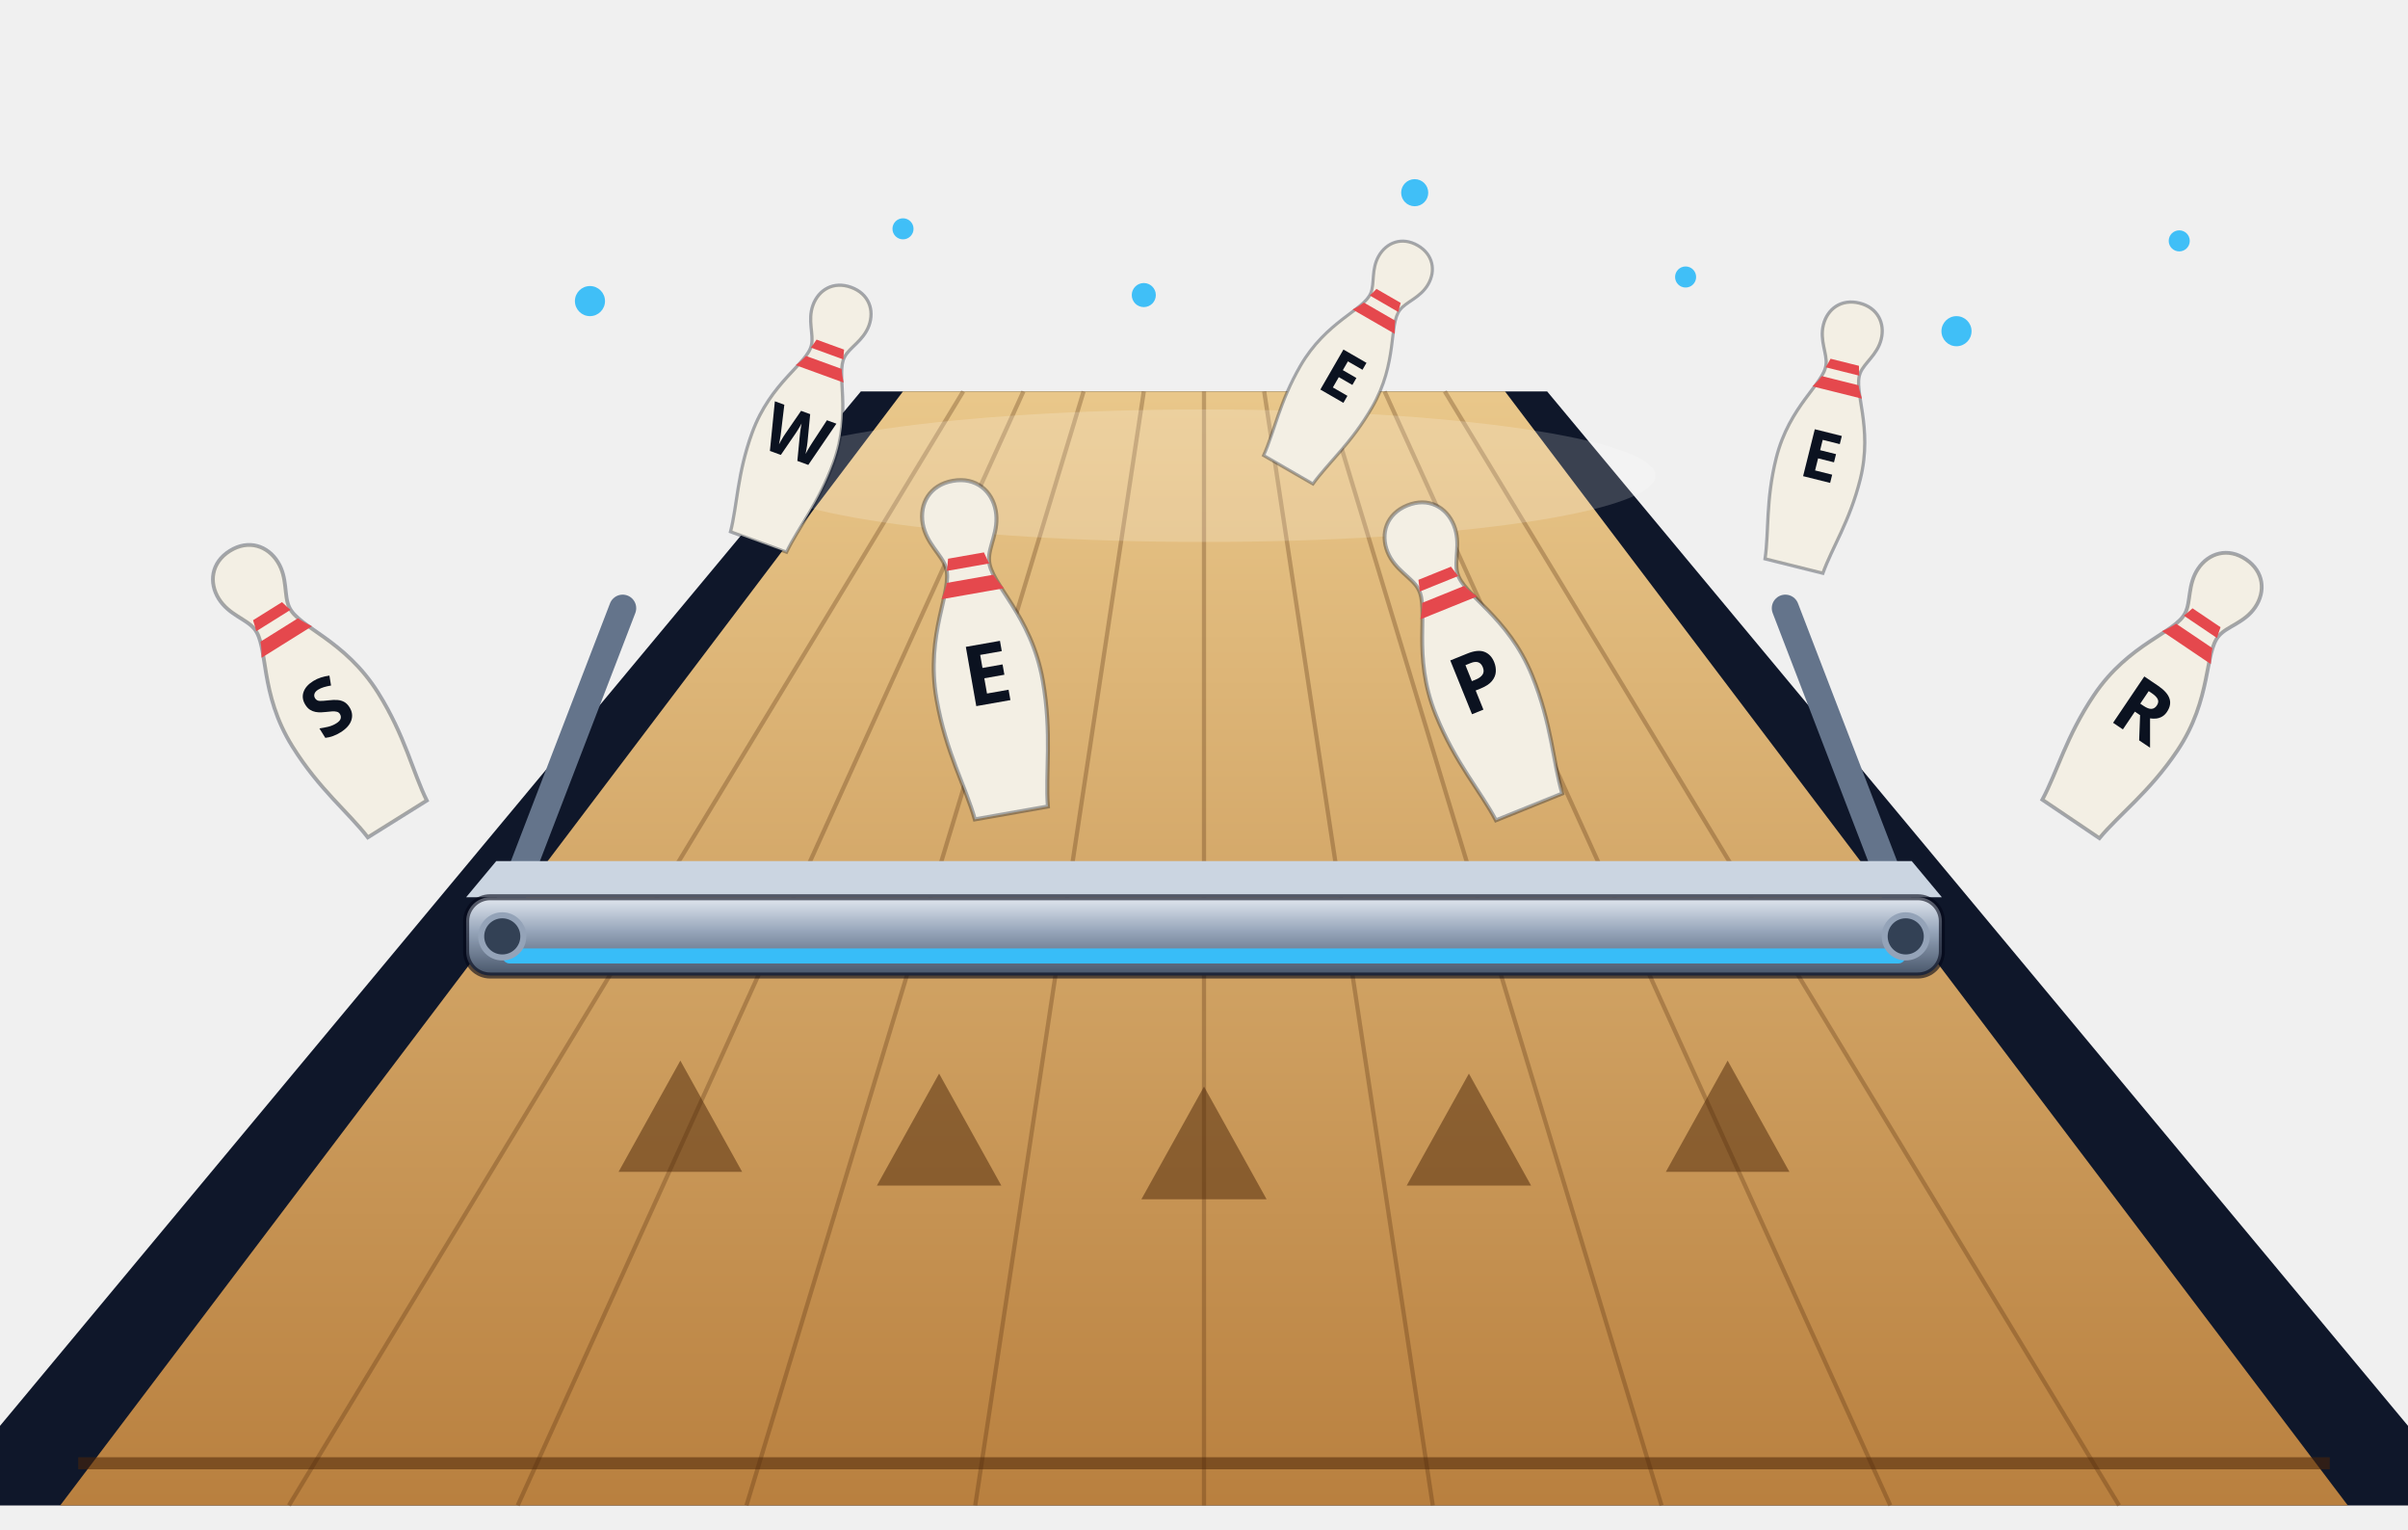
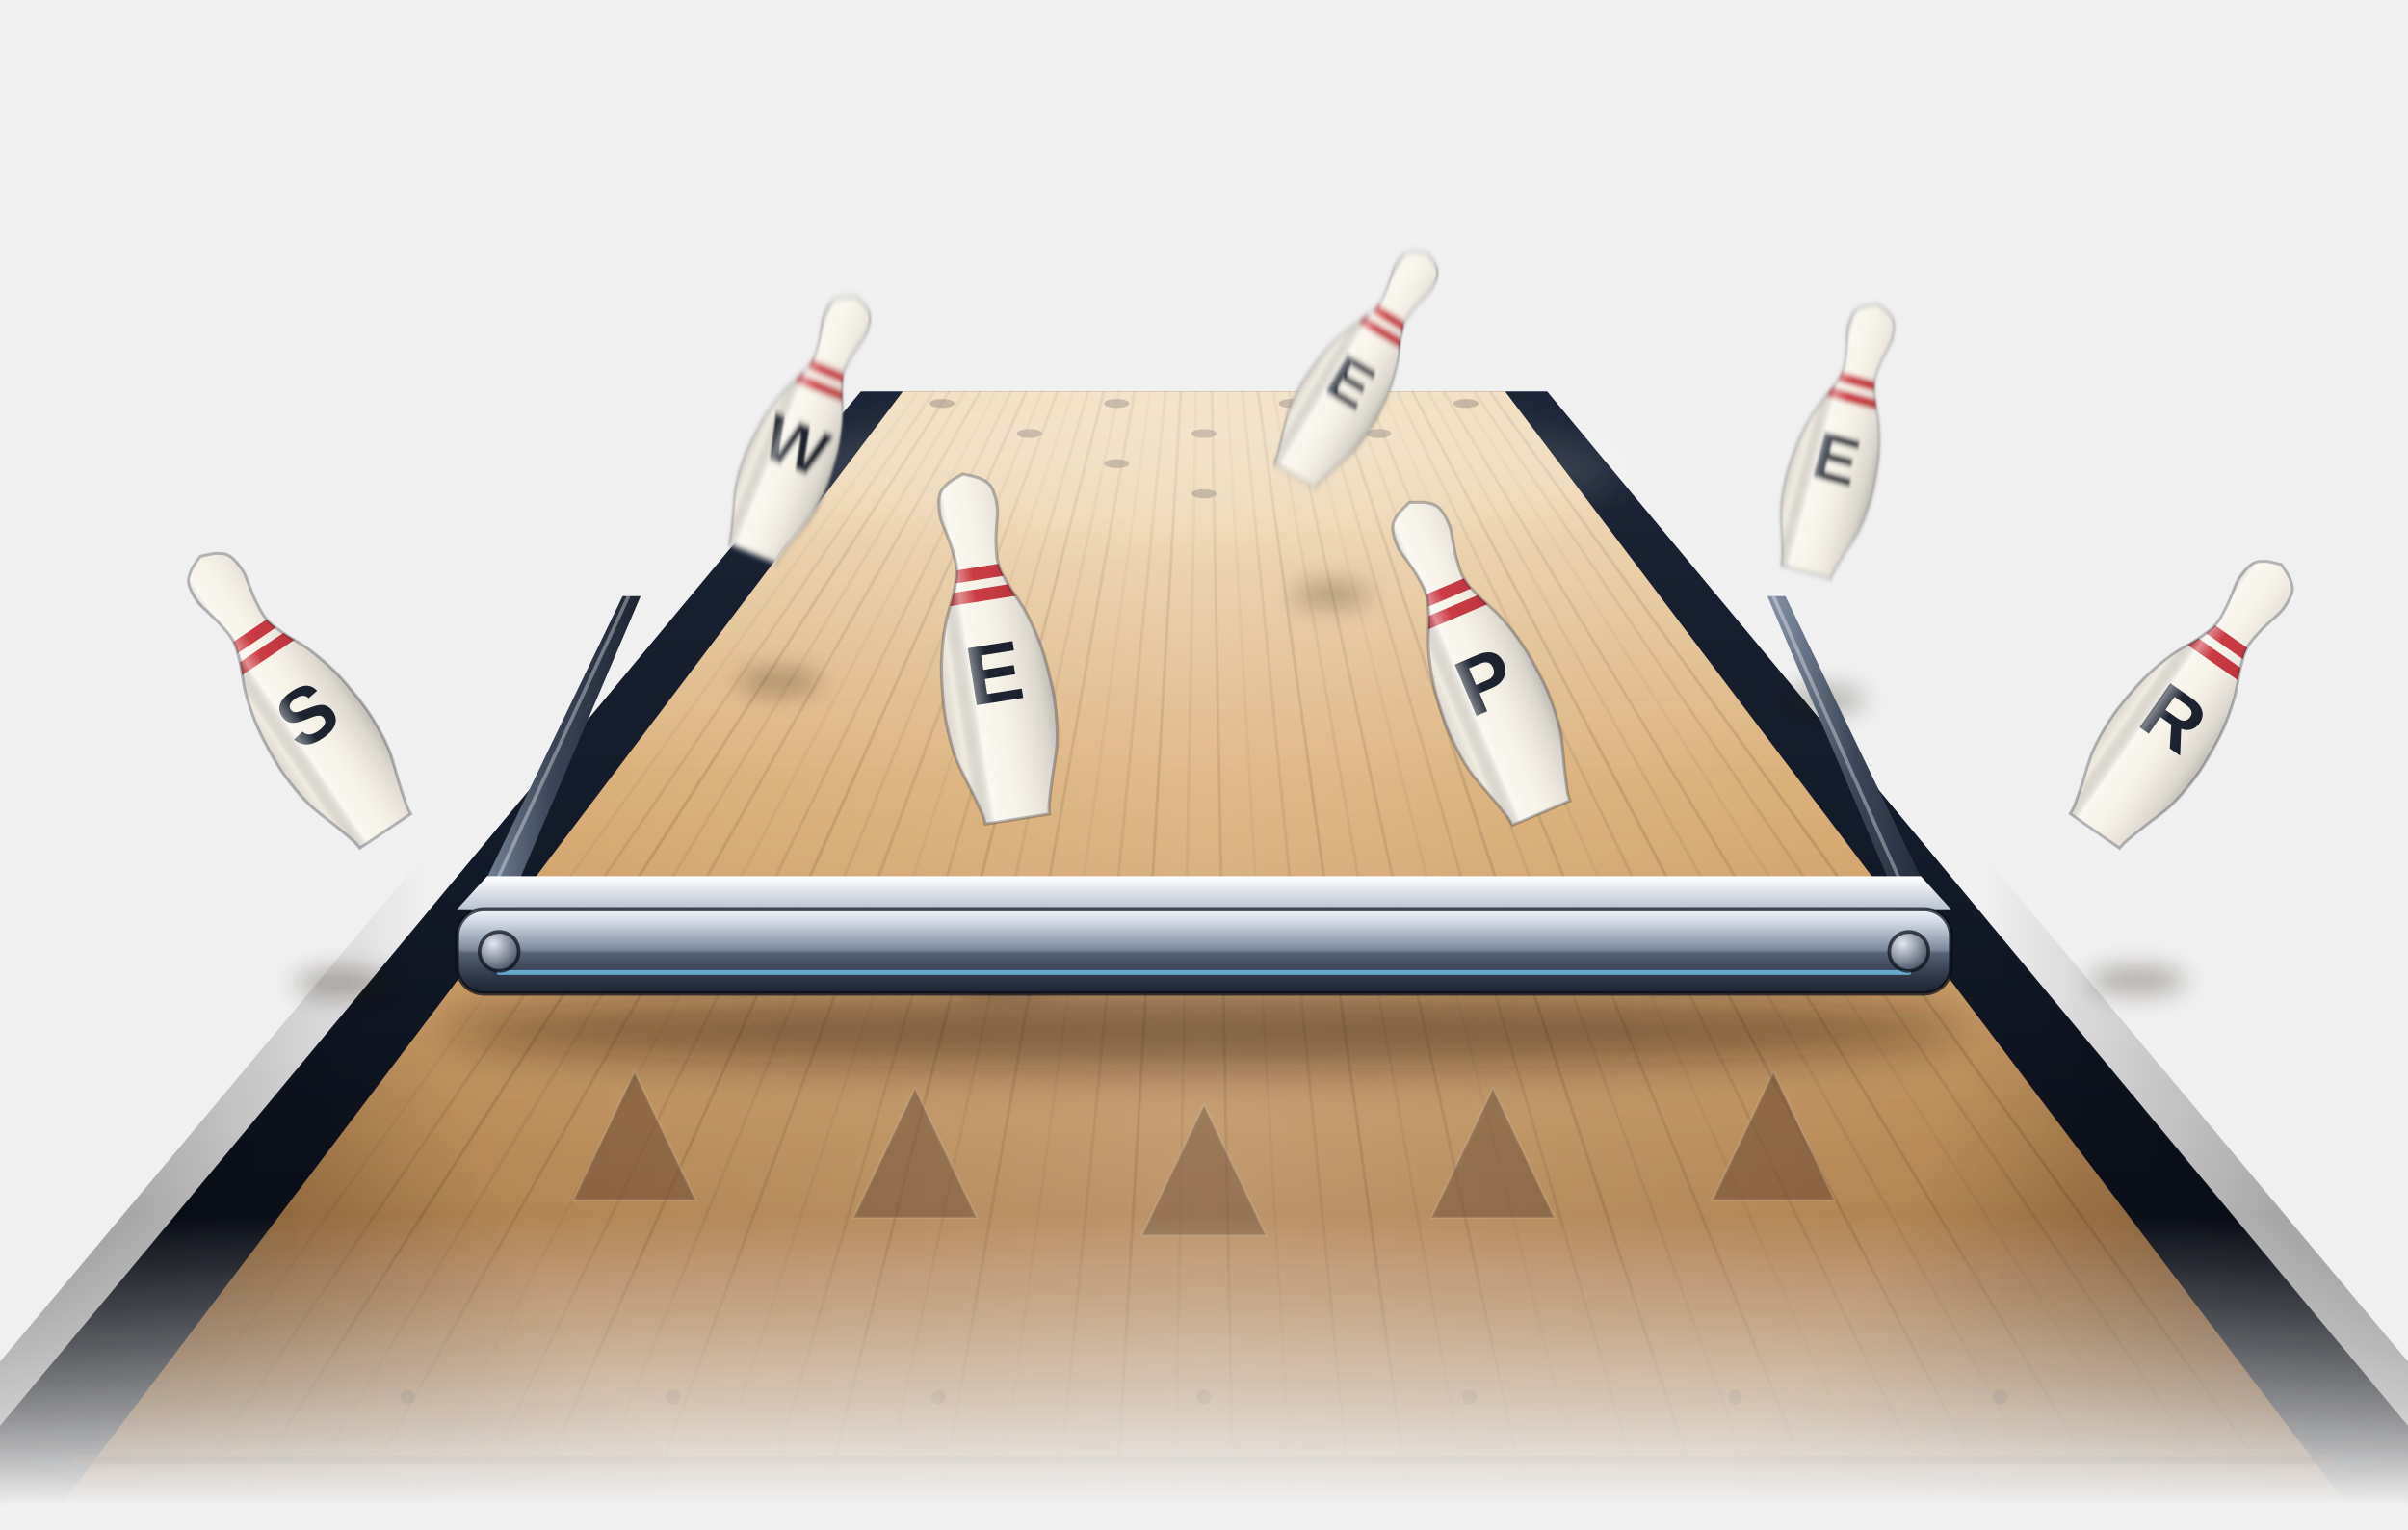
<svg xmlns="http://www.w3.org/2000/svg" viewBox="0 20 800 508" role="img" aria-label="Sweeper">
  <defs>
-     <linearGradient id="sweeper-wood" x1="0" x2="0" y1="0" y2="1">
-       <stop offset="0" stop-color="#e9c78a" />
-       <stop offset="1" stop-color="#b9803f" />
-     </linearGradient>
+     <linearGradient id="swl-wood" x1="0" x2="0" y1="150" y2="520" gradientUnits="userSpaceOnUse">
+       <stop offset="0" stop-color="#e6c389" />
+       <stop offset="0.4" stop-color="#cf9b5a" />
+       <stop offset="1" stop-color="#8d5a2a" />
+     </linearGradient>
+     <linearGradient id="swl-sheen-v" x1="0" x2="0" y1="150" y2="520" gradientUnits="userSpaceOnUse">
+       <stop offset="0" stop-color="#fff" stop-opacity="0.42" />
+       <stop offset="0.35" stop-color="#fff" stop-opacity="0.08" />
+       <stop offset="1" stop-color="#fff" stop-opacity="0" />
+     </linearGradient>
+     <linearGradient id="swl-sheen-h" x1="20" x2="780" y1="0" y2="0" gradientUnits="userSpaceOnUse">
+       <stop offset="0" stop-color="#fff" stop-opacity="0" />
+       <stop offset="0.5" stop-color="#fff" stop-opacity="0.2" />
+       <stop offset="1" stop-color="#fff" stop-opacity="0" />
+     </linearGradient>
+     <linearGradient id="swl-gutter" x1="0" x2="0" y1="150" y2="520" gradientUnits="userSpaceOnUse">
+       <stop offset="0" stop-color="#1b2436" />
+       <stop offset="1" stop-color="#070b14" />
+     </linearGradient>
+     <radialGradient id="swl-vignette" cx="400" cy="310" r="470" gradientUnits="userSpaceOnUse">
+       <stop offset="0.55" stop-color="#000" stop-opacity="0" />
+       <stop offset="1" stop-color="#000" stop-opacity="0.55" />
+     </radialGradient>
+     <linearGradient id="swl-chrome" x1="0" x2="0" y1="0" y2="1">
+       <stop offset="0" stop-color="#f4f7fb" />
+       <stop offset="0.18" stop-color="#c9d2de" />
+       <stop offset="0.48" stop-color="#7d899b" />
+       <stop offset="0.52" stop-color="#566173" />
+       <stop offset="0.8" stop-color="#2f3848" />
+       <stop offset="1" stop-color="#1b222f" />
+     </linearGradient>
+     <linearGradient id="swl-bartop" x1="0" x2="0" y1="0" y2="1">
+       <stop offset="0" stop-color="#ffffff" />
+       <stop offset="1" stop-color="#b8c2d0" />
+     </linearGradient>
+     <linearGradient id="swl-strut" x1="0" x2="1" y1="0" y2="0">
+       <stop offset="0" stop-color="#8794a8" />
+       <stop offset="0.5" stop-color="#3b4557" />
+       <stop offset="1" stop-color="#1e2532" />
+     </linearGradient>
+     <radialGradient id="swl-cap" cx="0.35" cy="0.3" r="0.8">
+       <stop offset="0" stop-color="#e2e8f0" />
+       <stop offset="1" stop-color="#3b4557" />
+     </radialGradient>
+     <filter id="swl-soft" x="-20%" y="-80%" width="140%" height="260%">
+       <feGaussianBlur stdDeviation="7" />
+     </filter>
+     <filter id="swl-dof" x="-20%" y="-20%" width="140%" height="140%">
+       <feGaussianBlur stdDeviation="0.8" />
+     </filter>
+     <filter id="swl-shadow" x="-60%" y="-200%" width="220%" height="500%">
+       <feGaussianBlur stdDeviation="4" />
+     </filter>
+     <linearGradient id="swl-fadegrad" x1="0" x2="0" y1="150" y2="520" gradientUnits="userSpaceOnUse">
+       <stop offset="0" stop-color="#fff" />
+       <stop offset="0.74" stop-color="#fff" />
+       <stop offset="1" stop-color="#000" />
+     </linearGradient>
+     <mask id="swl-fade" maskUnits="userSpaceOnUse" x="-60" y="140" width="920" height="390">
+       <rect x="-60" y="140" width="920" height="390" fill="url(#swl-fadegrad)" />
+     </mask>
+     <clipPath id="swl-lanes">
+       <path d="M270 150 L530 150 L840 520 L-40 520 Z" />
+     </clipPath>
  </defs>
-   <path d="M286 150 L514 150 L822 520 L-22 520 Z" fill="#0f172a" />
-   <path d="M300 150 L500 150 L780 520 L20 520 Z" fill="url(#sweeper-wood)" />
-   <g stroke="rgba(76,38,8,.28)" stroke-width="1.4">
-     <path d="M320 150 L96 520" />
-     <path d="M340 150 L172 520" />
-     <path d="M360 150 L248 520" />
-     <path d="M380 150 L324 520" />
-     <path d="M400 150 L400 520" />
-     <path d="M420 150 L476 520" />
-     <path d="M440 150 L552 520" />
-     <path d="M460 150 L628 520" />
-     <path d="M480 150 L704 520" />
-   </g>
-   <g fill="rgba(76,38,8,.5)">
-     <path d="M226.032 372.258 L246.562 409.212 L205.502 409.212 Z" />
-     <path d="M311.995 376.569 L332.66 413.766 L291.33 413.766 Z" />
-     <path d="M400 380.88 L420.8 418.32 L379.2 418.32 Z" />
-     <path d="M488.005 376.569 L508.67 413.766 L467.34 413.766 Z" />
-     <path d="M573.968 372.258 L594.498 409.212 L553.438 409.212 Z" />
-   </g>
-   <path d="M26 506 L774 506" stroke="rgba(76,38,8,.55)" stroke-width="4" />
-   <ellipse cx="400" cy="178" rx="150" ry="22" fill="rgba(255,255,255,.18)" />
-   <g transform="translate(132 292) rotate(-32) scale(1.05) translate(-20 -100)">
-     <path d="M20 0 C27 0 31 5 31 11 C31 17 27 21 26.5 25 C25.5 32 36 43 36 63 C36 79 32 90 31 100 L9 100 C8 90 4 79 4 63 C4 43 14.5 32 13.5 25 C13 21 9 17 9 11 C9 5 13 0 20 0 Z" fill="#f3efe4" stroke="rgba(15,23,42,.35)" stroke-width="1.2" />
-     <path d="M14.6 22.5 C14.2 24.2 13.9 25 13.6 26 L26.4 26 C26.1 25 25.8 24.2 25.4 22.5 Z" fill="#e5484d" />
-     <path d="M13 29.5 C12.4 31 11.6 32.4 10.6 34 L29.4 34 C28.4 32.4 27.6 31 27 29.5 Z" fill="#e5484d" />
-     <text x="20" y="67" text-anchor="middle" font-size="25" font-weight="900" fill="#0b1220" font-family="'Arial Black', Impact, system-ui, sans-serif">S</text>
-   </g>
-   <g transform="translate(252 200) rotate(20) scale(0.9) translate(-20 -100)">
-     <path d="M20 0 C27 0 31 5 31 11 C31 17 27 21 26.5 25 C25.5 32 36 43 36 63 C36 79 32 90 31 100 L9 100 C8 90 4 79 4 63 C4 43 14.5 32 13.5 25 C13 21 9 17 9 11 C9 5 13 0 20 0 Z" fill="#f3efe4" stroke="rgba(15,23,42,.35)" stroke-width="1.2" />
-     <path d="M14.6 22.5 C14.2 24.2 13.9 25 13.6 26 L26.4 26 C26.1 25 25.8 24.2 25.4 22.5 Z" fill="#e5484d" />
-     <path d="M13 29.5 C12.4 31 11.6 32.4 10.6 34 L29.4 34 C28.4 32.4 27.6 31 27 29.5 Z" fill="#e5484d" />
-     <text x="20" y="67" text-anchor="middle" font-size="25" font-weight="900" fill="#0b1220" font-family="'Arial Black', Impact, system-ui, sans-serif">W</text>
-   </g>
-   <g transform="translate(336 290) rotate(-10) scale(1.12) translate(-20 -100)">
-     <path d="M20 0 C27 0 31 5 31 11 C31 17 27 21 26.5 25 C25.5 32 36 43 36 63 C36 79 32 90 31 100 L9 100 C8 90 4 79 4 63 C4 43 14.5 32 13.5 25 C13 21 9 17 9 11 C9 5 13 0 20 0 Z" fill="#f3efe4" stroke="rgba(15,23,42,.35)" stroke-width="1.2" />
-     <path d="M14.6 22.5 C14.2 24.2 13.9 25 13.6 26 L26.4 26 C26.1 25 25.8 24.2 25.4 22.5 Z" fill="#e5484d" />
-     <path d="M13 29.5 C12.4 31 11.6 32.4 10.6 34 L29.4 34 C28.4 32.4 27.6 31 27 29.5 Z" fill="#e5484d" />
-     <text x="20" y="67" text-anchor="middle" font-size="25" font-weight="900" fill="#0b1220" font-family="'Arial Black', Impact, system-ui, sans-serif">E</text>
-   </g>
-   <g transform="translate(428 176) rotate(30) scale(0.86) translate(-20 -100)">
-     <path d="M20 0 C27 0 31 5 31 11 C31 17 27 21 26.5 25 C25.5 32 36 43 36 63 C36 79 32 90 31 100 L9 100 C8 90 4 79 4 63 C4 43 14.5 32 13.5 25 C13 21 9 17 9 11 C9 5 13 0 20 0 Z" fill="#f3efe4" stroke="rgba(15,23,42,.35)" stroke-width="1.2" />
-     <path d="M14.6 22.5 C14.2 24.2 13.9 25 13.6 26 L26.4 26 C26.1 25 25.8 24.2 25.4 22.5 Z" fill="#e5484d" />
-     <path d="M13 29.5 C12.4 31 11.6 32.4 10.6 34 L29.4 34 C28.4 32.4 27.6 31 27 29.5 Z" fill="#e5484d" />
-     <text x="20" y="67" text-anchor="middle" font-size="25" font-weight="900" fill="#0b1220" font-family="'Arial Black', Impact, system-ui, sans-serif">E</text>
-   </g>
-   <g transform="translate(508 288) rotate(-22) scale(1.08) translate(-20 -100)">
-     <path d="M20 0 C27 0 31 5 31 11 C31 17 27 21 26.5 25 C25.5 32 36 43 36 63 C36 79 32 90 31 100 L9 100 C8 90 4 79 4 63 C4 43 14.5 32 13.5 25 C13 21 9 17 9 11 C9 5 13 0 20 0 Z" fill="#f3efe4" stroke="rgba(15,23,42,.35)" stroke-width="1.2" />
-     <path d="M14.6 22.5 C14.2 24.2 13.9 25 13.6 26 L26.4 26 C26.1 25 25.8 24.2 25.4 22.5 Z" fill="#e5484d" />
-     <path d="M13 29.5 C12.4 31 11.6 32.4 10.6 34 L29.4 34 C28.4 32.4 27.6 31 27 29.5 Z" fill="#e5484d" />
-     <text x="20" y="67" text-anchor="middle" font-size="25" font-weight="900" fill="#0b1220" font-family="'Arial Black', Impact, system-ui, sans-serif">P</text>
-   </g>
-   <g transform="translate(596 208) rotate(14) scale(0.9) translate(-20 -100)">
-     <path d="M20 0 C27 0 31 5 31 11 C31 17 27 21 26.5 25 C25.5 32 36 43 36 63 C36 79 32 90 31 100 L9 100 C8 90 4 79 4 63 C4 43 14.5 32 13.5 25 C13 21 9 17 9 11 C9 5 13 0 20 0 Z" fill="#f3efe4" stroke="rgba(15,23,42,.35)" stroke-width="1.2" />
-     <path d="M14.6 22.5 C14.2 24.2 13.9 25 13.6 26 L26.4 26 C26.1 25 25.8 24.2 25.4 22.5 Z" fill="#e5484d" />
-     <path d="M13 29.5 C12.4 31 11.6 32.4 10.6 34 L29.4 34 C28.4 32.4 27.6 31 27 29.5 Z" fill="#e5484d" />
-     <text x="20" y="67" text-anchor="middle" font-size="25" font-weight="900" fill="#0b1220" font-family="'Arial Black', Impact, system-ui, sans-serif">E</text>
-   </g>
-   <g transform="translate(688 292) rotate(34) scale(1.04) translate(-20 -100)">
-     <path d="M20 0 C27 0 31 5 31 11 C31 17 27 21 26.5 25 C25.5 32 36 43 36 63 C36 79 32 90 31 100 L9 100 C8 90 4 79 4 63 C4 43 14.5 32 13.5 25 C13 21 9 17 9 11 C9 5 13 0 20 0 Z" fill="#f3efe4" stroke="rgba(15,23,42,.35)" stroke-width="1.2" />
-     <path d="M14.6 22.5 C14.2 24.2 13.9 25 13.6 26 L26.4 26 C26.1 25 25.8 24.2 25.4 22.5 Z" fill="#e5484d" />
-     <path d="M13 29.5 C12.4 31 11.6 32.4 10.6 34 L29.4 34 C28.4 32.4 27.6 31 27 29.5 Z" fill="#e5484d" />
-     <text x="20" y="67" text-anchor="middle" font-size="25" font-weight="900" fill="#0b1220" font-family="'Arial Black', Impact, system-ui, sans-serif">R</text>
+   <defs>
+     <clipPath id="swl-pin">
+       <path d="M20 0 C20.77 0.33 23.35 1.17 24.60 2.00 C25.85 2.83 26.88 3.55 27.50 5.00 C28.12 6.45 28.33 8.87 28.30 10.70 C28.27 12.53 27.62 14.37 27.30 16.00 C26.98 17.63 26.62 18.72 26.40 20.50 C26.18 22.28 25.77 24.62 26.00 26.70 C26.23 28.78 26.85 30.45 27.80 33.00 C28.75 35.55 30.60 38.83 31.70 42.00 C32.80 45.17 33.75 48.67 34.40 52.00 C35.05 55.33 35.37 59.00 35.60 62.00 C35.83 65.00 35.95 67.00 35.80 70.00 C35.65 73.00 35.38 76.67 34.70 80.00 C34.02 83.33 32.53 87.17 31.70 90.00 C30.87 92.83 30.10 95.33 29.70 97.00 C29.30 98.67 29.37 99.50 29.30 100.00 L10.70 100 C10.63 99.50 10.70 98.67 10.30 97.00 C9.90 95.33 9.13 92.83 8.30 90.00 C7.47 87.17 5.98 83.33 5.30 80.00 C4.62 76.67 4.35 73.00 4.20 70.00 C4.05 67.00 4.17 65.00 4.40 62.00 C4.63 59.00 4.95 55.33 5.60 52.00 C6.25 48.67 7.20 45.17 8.30 42.00 C9.40 38.83 11.25 35.55 12.20 33.00 C13.15 30.45 13.77 28.78 14.00 26.70 C14.23 24.62 13.82 22.28 13.60 20.50 C13.38 18.72 13.02 17.63 12.70 16.00 C12.38 14.37 11.73 12.53 11.70 10.70 C11.67 8.87 11.88 6.45 12.50 5.00 C13.12 3.55 14.15 2.83 15.40 2.00 C16.65 1.17 19.23 0.33 20.00 0.00 Z" />
+     </clipPath>
+     <linearGradient id="swl-pinshade" x1="0" x2="1" y1="0" y2="0">
+       <stop offset="0" stop-color="#000" stop-opacity="0.22" />
+       <stop offset="0.2" stop-color="#000" stop-opacity="0.03" />
+       <stop offset="0.34" stop-color="#fff" stop-opacity="0.45" />
+       <stop offset="0.46" stop-color="#fff" stop-opacity="0.04" />
+       <stop offset="0.8" stop-color="#000" stop-opacity="0.12" />
+       <stop offset="1" stop-color="#000" stop-opacity="0.34" />
+     </linearGradient>
+   </defs>
+   <g mask="url(#swl-fade)">
+     <path d="M286 150 L514 150 L822 520 L-22 520 Z" fill="url(#swl-gutter)" />
+     <path d="M300 150 L500 150 L780 520 L20 520 Z" fill="url(#swl-wood)" />
+     <g stroke="#3d1f08" stroke-width="1">
+       <path d="M305.1 150 L39.5 520" opacity="0.07" />
+       <path d="M310.3 150 L59.0 520" opacity="0.126" />
+       <path d="M315.4 150 L78.5 520" opacity="0.182" />
+       <path d="M320.5 150 L97.9 520" opacity="0.098" />
+       <path d="M325.6 150 L117.4 520" opacity="0.154" />
+       <path d="M330.8 150 L136.9 520" opacity="0.07" />
+       <path d="M335.9 150 L156.4 520" opacity="0.126" />
+       <path d="M341.0 150 L175.9 520" opacity="0.182" />
+       <path d="M346.2 150 L195.4 520" opacity="0.098" />
+       <path d="M351.3 150 L214.9 520" opacity="0.154" />
+       <path d="M356.4 150 L234.4 520" opacity="0.07" />
+       <path d="M361.5 150 L253.8 520" opacity="0.126" />
+       <path d="M366.7 150 L273.3 520" opacity="0.182" />
+       <path d="M371.8 150 L292.8 520" opacity="0.098" />
+       <path d="M376.9 150 L312.3 520" opacity="0.154" />
+       <path d="M382.1 150 L331.8 520" opacity="0.07" />
+       <path d="M387.2 150 L351.3 520" opacity="0.126" />
+       <path d="M392.3 150 L370.8 520" opacity="0.182" />
+       <path d="M397.4 150 L390.3 520" opacity="0.098" />
+       <path d="M402.6 150 L409.7 520" opacity="0.154" />
+       <path d="M407.7 150 L429.2 520" opacity="0.07" />
+       <path d="M412.8 150 L448.7 520" opacity="0.126" />
+       <path d="M417.9 150 L468.2 520" opacity="0.182" />
+       <path d="M423.1 150 L487.7 520" opacity="0.098" />
+       <path d="M428.2 150 L507.2 520" opacity="0.154" />
+       <path d="M433.3 150 L526.7 520" opacity="0.07" />
+       <path d="M438.5 150 L546.2 520" opacity="0.126" />
+       <path d="M443.6 150 L565.6 520" opacity="0.182" />
+       <path d="M448.7 150 L585.1 520" opacity="0.098" />
+       <path d="M453.8 150 L604.6 520" opacity="0.154" />
+       <path d="M459.0 150 L624.1 520" opacity="0.07" />
+       <path d="M464.1 150 L643.6 520" opacity="0.126" />
+       <path d="M469.2 150 L663.1 520" opacity="0.182" />
+       <path d="M474.4 150 L682.6 520" opacity="0.098" />
+       <path d="M479.5 150 L702.1 520" opacity="0.154" />
+       <path d="M484.6 150 L721.5 520" opacity="0.07" />
+       <path d="M489.7 150 L741.0 520" opacity="0.126" />
+       <path d="M494.9 150 L760.5 520" opacity="0.182" />
+     </g>
+     <g fill="#2a1405" opacity="0.5">
+       <ellipse cx="313" cy="154" rx="4.2" ry="1.5" />
+       <ellipse cx="371" cy="154" rx="4.2" ry="1.5" />
+       <ellipse cx="429" cy="154" rx="4.2" ry="1.5" />
+       <ellipse cx="487" cy="154" rx="4.2" ry="1.5" />
+       <ellipse cx="342" cy="164" rx="4.2" ry="1.5" />
+       <ellipse cx="400" cy="164" rx="4.2" ry="1.5" />
+       <ellipse cx="458" cy="164" rx="4.2" ry="1.5" />
+       <ellipse cx="371" cy="174" rx="4.2" ry="1.5" />
+       <ellipse cx="429" cy="174" rx="4.2" ry="1.5" />
+       <ellipse cx="400" cy="184" rx="4.2" ry="1.5" />
+     </g>
+     <g>
+       <path d="M210.812 376.046 L231.083 418.616 L190.54 418.616 Z" fill="#5b3414" opacity="0.62" stroke="rgba(255,255,255,.18)" stroke-width="0.8" />
+       <path d="M304.011 381.511 L324.467 424.468 L283.555 424.468 Z" fill="#5b3414" opacity="0.62" stroke="rgba(255,255,255,.18)" stroke-width="0.8" />
+       <path d="M400 386.976 L420.64 430.32 L379.36 430.32 Z" fill="#5b3414" opacity="0.62" stroke="rgba(255,255,255,.18)" stroke-width="0.8" />
+       <path d="M495.989 381.511 L516.445 424.468 L475.533 424.468 Z" fill="#5b3414" opacity="0.62" stroke="rgba(255,255,255,.18)" stroke-width="0.8" />
+       <path d="M589.188 376.046 L609.46 418.616 L568.917 418.616 Z" fill="#5b3414" opacity="0.62" stroke="rgba(255,255,255,.18)" stroke-width="0.8" />
+     </g>
+     <path d="M24 505 L776 505" stroke="#3d1f08" stroke-width="3" opacity="0.55" />
+     <g fill="#3d1f08" opacity="0.4">
+       <circle cx="135.432" cy="484" r="2.4" />
+       <circle cx="223.622" cy="484" r="2.4" />
+       <circle cx="311.811" cy="484" r="2.4" />
+       <circle cx="400" cy="484" r="2.4" />
+       <circle cx="488.189" cy="484" r="2.4" />
+       <circle cx="576.378" cy="484" r="2.4" />
+       <circle cx="664.568" cy="484" r="2.4" />
+     </g>
+     <path d="M300 150 L500 150 L780 520 L20 520 Z" fill="url(#swl-sheen-v)" />
+     <path d="M300 150 L500 150 L780 520 L20 520 Z" fill="url(#swl-sheen-h)" />
+     <ellipse cx="400" cy="176" rx="140" ry="20" fill="#fff" opacity="0.14" filter="url(#swl-soft)" />
+   </g>
+   <g fill="#1a0f05" opacity="0.3" filter="url(#swl-shadow)">
+     <ellipse cx="114.4" cy="346.6" rx="16.5" ry="4.95" />
+     <ellipse cx="258.8" cy="246.32" rx="13.8" ry="4.14" />
+     <ellipse cx="334.4" cy="345.36" rx="17.4" ry="5.22" />
+     <ellipse cx="442.4" cy="217.56" rx="12.9" ry="3.87" />
+     <ellipse cx="502.8" cy="341.52" rx="16.8" ry="5.04" />
+     <ellipse cx="606" cy="252.32" rx="13.8" ry="4.14" />
+     <ellipse cx="710" cy="345.68" rx="16.2" ry="4.86" />
+   </g>
+   <g transform="translate(128 296) rotate(-34) scale(1.1) translate(-20 -100)">
+     <g clip-path="url(#swl-pin)">
+       <rect x="0" y="0" width="40" height="100" fill="#f7f3e9" />
+       <rect x="0" y="27" width="40" height="3.6" fill="#c8323a" />
+       <rect x="0" y="33.2" width="40" height="3.6" fill="#c8323a" />
+       <text x="20" y="66" text-anchor="middle" font-size="24" font-weight="800" fill="#0d1422" fill-opacity="0.97" font-family="'Helvetica Neue', Arial, system-ui, sans-serif" letter-spacing="0.5">S</text>
+       <rect x="0" y="0" width="40" height="100" fill="url(#swl-pinshade)" />
+     </g>
+     <path d="M20 0 C20.77 0.33 23.35 1.17 24.60 2.00 C25.85 2.83 26.88 3.55 27.50 5.00 C28.12 6.45 28.33 8.87 28.30 10.70 C28.27 12.53 27.62 14.37 27.30 16.00 C26.98 17.63 26.62 18.72 26.40 20.50 C26.18 22.28 25.77 24.62 26.00 26.70 C26.23 28.78 26.85 30.45 27.80 33.00 C28.75 35.55 30.60 38.83 31.70 42.00 C32.80 45.17 33.75 48.67 34.40 52.00 C35.05 55.33 35.37 59.00 35.60 62.00 C35.83 65.00 35.95 67.00 35.80 70.00 C35.65 73.00 35.38 76.67 34.70 80.00 C34.02 83.33 32.53 87.17 31.70 90.00 C30.87 92.83 30.10 95.33 29.70 97.00 C29.30 98.67 29.37 99.50 29.30 100.00 L10.70 100 C10.63 99.50 10.70 98.67 10.30 97.00 C9.90 95.33 9.13 92.83 8.30 90.00 C7.47 87.17 5.98 83.33 5.30 80.00 C4.62 76.67 4.35 73.00 4.20 70.00 C4.05 67.00 4.17 65.00 4.40 62.00 C4.63 59.00 4.95 55.33 5.60 52.00 C6.25 48.67 7.20 45.17 8.30 42.00 C9.40 38.83 11.25 35.55 12.20 33.00 C13.15 30.45 13.77 28.78 14.00 26.70 C14.23 24.62 13.82 22.28 13.60 20.50 C13.38 18.72 13.02 17.63 12.70 16.00 C12.38 14.37 11.73 12.53 11.70 10.70 C11.67 8.87 11.88 6.45 12.50 5.00 C13.12 3.55 14.15 2.83 15.40 2.00 C16.65 1.17 19.23 0.33 20.00 0.00 Z" fill="none" stroke="rgba(15,23,42,.28)" stroke-width="0.9" />
+   </g>
+   <g transform="translate(250 204) rotate(22) scale(0.92) translate(-20 -100)" filter="url(#swl-dof)">
+     <g clip-path="url(#swl-pin)">
+       <rect x="0" y="0" width="40" height="100" fill="#f7f3e9" />
+       <rect x="0" y="27" width="40" height="3.6" fill="#c8323a" />
+       <rect x="0" y="33.2" width="40" height="3.6" fill="#c8323a" />
+       <text x="20" y="66" text-anchor="middle" font-size="24" font-weight="800" fill="#0d1422" fill-opacity="0.97" font-family="'Helvetica Neue', Arial, system-ui, sans-serif" letter-spacing="0.5">W</text>
+       <rect x="0" y="0" width="40" height="100" fill="url(#swl-pinshade)" />
+     </g>
+     <path d="M20 0 C20.77 0.33 23.35 1.17 24.60 2.00 C25.85 2.83 26.88 3.55 27.50 5.00 C28.12 6.45 28.33 8.87 28.30 10.70 C28.27 12.53 27.62 14.37 27.30 16.00 C26.98 17.63 26.62 18.72 26.40 20.50 C26.18 22.28 25.77 24.62 26.00 26.70 C26.23 28.78 26.85 30.45 27.80 33.00 C28.75 35.55 30.60 38.83 31.70 42.00 C32.80 45.17 33.75 48.67 34.40 52.00 C35.05 55.33 35.37 59.00 35.60 62.00 C35.83 65.00 35.95 67.00 35.80 70.00 C35.65 73.00 35.38 76.67 34.70 80.00 C34.02 83.33 32.53 87.17 31.70 90.00 C30.87 92.83 30.10 95.33 29.70 97.00 C29.30 98.67 29.37 99.50 29.30 100.00 L10.70 100 C10.63 99.50 10.70 98.67 10.30 97.00 C9.90 95.33 9.13 92.83 8.30 90.00 C7.47 87.17 5.98 83.33 5.30 80.00 C4.62 76.67 4.35 73.00 4.20 70.00 C4.05 67.00 4.17 65.00 4.40 62.00 C4.63 59.00 4.95 55.33 5.60 52.00 C6.25 48.67 7.20 45.17 8.30 42.00 C9.40 38.83 11.25 35.55 12.20 33.00 C13.15 30.45 13.77 28.78 14.00 26.70 C14.23 24.62 13.82 22.28 13.60 20.50 C13.38 18.72 13.02 17.63 12.70 16.00 C12.38 14.37 11.73 12.53 11.70 10.70 C11.67 8.87 11.88 6.45 12.50 5.00 C13.12 3.55 14.15 2.83 15.40 2.00 C16.65 1.17 19.23 0.33 20.00 0.00 Z" fill="none" stroke="rgba(15,23,42,.28)" stroke-width="0.9" />
+   </g>
+   <g transform="translate(338 292) rotate(-9) scale(1.16) translate(-20 -100)">
+     <g clip-path="url(#swl-pin)">
+       <rect x="0" y="0" width="40" height="100" fill="#f7f3e9" />
+       <rect x="0" y="27" width="40" height="3.6" fill="#c8323a" />
+       <rect x="0" y="33.2" width="40" height="3.6" fill="#c8323a" />
+       <text x="20" y="66" text-anchor="middle" font-size="24" font-weight="800" fill="#0d1422" fill-opacity="0.97" font-family="'Helvetica Neue', Arial, system-ui, sans-serif" letter-spacing="0.5">E</text>
+       <rect x="0" y="0" width="40" height="100" fill="url(#swl-pinshade)" />
+     </g>
+     <path d="M20 0 C20.77 0.33 23.35 1.17 24.60 2.00 C25.85 2.83 26.88 3.55 27.50 5.00 C28.12 6.45 28.33 8.87 28.30 10.70 C28.27 12.53 27.62 14.37 27.30 16.00 C26.98 17.63 26.62 18.72 26.40 20.50 C26.18 22.28 25.77 24.62 26.00 26.70 C26.23 28.78 26.85 30.45 27.80 33.00 C28.75 35.55 30.60 38.83 31.70 42.00 C32.80 45.17 33.75 48.67 34.40 52.00 C35.05 55.33 35.37 59.00 35.60 62.00 C35.83 65.00 35.95 67.00 35.80 70.00 C35.65 73.00 35.38 76.67 34.70 80.00 C34.02 83.33 32.53 87.17 31.70 90.00 C30.87 92.83 30.10 95.33 29.70 97.00 C29.30 98.67 29.37 99.50 29.30 100.00 L10.70 100 C10.63 99.50 10.70 98.67 10.30 97.00 C9.90 95.33 9.13 92.83 8.30 90.00 C7.47 87.17 5.98 83.33 5.30 80.00 C4.62 76.67 4.35 73.00 4.20 70.00 C4.05 67.00 4.17 65.00 4.40 62.00 C4.63 59.00 4.95 55.33 5.60 52.00 C6.25 48.67 7.20 45.17 8.30 42.00 C9.40 38.83 11.25 35.55 12.20 33.00 C13.15 30.45 13.77 28.78 14.00 26.70 C14.23 24.62 13.82 22.28 13.60 20.50 C13.38 18.72 13.02 17.63 12.70 16.00 C12.38 14.37 11.73 12.53 11.70 10.70 C11.67 8.87 11.88 6.45 12.50 5.00 C13.12 3.55 14.15 2.83 15.40 2.00 C16.65 1.17 19.23 0.33 20.00 0.00 Z" fill="none" stroke="rgba(15,23,42,.28)" stroke-width="0.9" />
+   </g>
+   <g transform="translate(430 178) rotate(31) scale(0.86) translate(-20 -100)" filter="url(#swl-dof)">
+     <g clip-path="url(#swl-pin)">
+       <rect x="0" y="0" width="40" height="100" fill="#f7f3e9" />
+       <rect x="0" y="27" width="40" height="3.6" fill="#c8323a" />
+       <rect x="0" y="33.2" width="40" height="3.6" fill="#c8323a" />
+       <text x="20" y="66" text-anchor="middle" font-size="24" font-weight="800" fill="#0d1422" fill-opacity="0.97" font-family="'Helvetica Neue', Arial, system-ui, sans-serif" letter-spacing="0.5">E</text>
+       <rect x="0" y="0" width="40" height="100" fill="url(#swl-pinshade)" />
+     </g>
+     <path d="M20 0 C20.77 0.33 23.35 1.17 24.60 2.00 C25.85 2.83 26.88 3.55 27.50 5.00 C28.12 6.45 28.33 8.87 28.30 10.70 C28.27 12.53 27.62 14.37 27.30 16.00 C26.98 17.63 26.62 18.72 26.40 20.50 C26.18 22.28 25.77 24.62 26.00 26.70 C26.23 28.78 26.85 30.45 27.80 33.00 C28.75 35.55 30.60 38.83 31.70 42.00 C32.80 45.17 33.75 48.67 34.40 52.00 C35.05 55.33 35.37 59.00 35.60 62.00 C35.83 65.00 35.95 67.00 35.80 70.00 C35.65 73.00 35.38 76.67 34.70 80.00 C34.02 83.33 32.53 87.17 31.70 90.00 C30.87 92.83 30.10 95.33 29.70 97.00 C29.30 98.67 29.37 99.50 29.30 100.00 L10.70 100 C10.63 99.50 10.70 98.67 10.30 97.00 C9.90 95.33 9.13 92.83 8.30 90.00 C7.47 87.17 5.98 83.33 5.30 80.00 C4.62 76.67 4.35 73.00 4.20 70.00 C4.05 67.00 4.17 65.00 4.40 62.00 C4.63 59.00 4.95 55.33 5.60 52.00 C6.25 48.67 7.20 45.17 8.30 42.00 C9.40 38.83 11.25 35.55 12.20 33.00 C13.15 30.45 13.77 28.78 14.00 26.70 C14.23 24.62 13.82 22.28 13.60 20.50 C13.38 18.72 13.02 17.63 12.70 16.00 C12.38 14.37 11.73 12.53 11.70 10.70 C11.67 8.87 11.88 6.45 12.50 5.00 C13.12 3.55 14.15 2.83 15.40 2.00 C16.65 1.17 19.23 0.33 20.00 0.00 Z" fill="none" stroke="rgba(15,23,42,.28)" stroke-width="0.9" />
+   </g>
+   <g transform="translate(512 290) rotate(-23) scale(1.12) translate(-20 -100)">
+     <g clip-path="url(#swl-pin)">
+       <rect x="0" y="0" width="40" height="100" fill="#f7f3e9" />
+       <rect x="0" y="27" width="40" height="3.6" fill="#c8323a" />
+       <rect x="0" y="33.2" width="40" height="3.6" fill="#c8323a" />
+       <text x="20" y="66" text-anchor="middle" font-size="24" font-weight="800" fill="#0d1422" fill-opacity="0.97" font-family="'Helvetica Neue', Arial, system-ui, sans-serif" letter-spacing="0.5">P</text>
+       <rect x="0" y="0" width="40" height="100" fill="url(#swl-pinshade)" />
+     </g>
+     <path d="M20 0 C20.77 0.33 23.35 1.17 24.60 2.00 C25.85 2.83 26.88 3.55 27.50 5.00 C28.12 6.45 28.33 8.87 28.30 10.70 C28.27 12.53 27.62 14.37 27.30 16.00 C26.98 17.63 26.62 18.72 26.40 20.50 C26.18 22.28 25.77 24.62 26.00 26.70 C26.23 28.78 26.85 30.45 27.80 33.00 C28.75 35.55 30.60 38.83 31.70 42.00 C32.80 45.17 33.75 48.67 34.40 52.00 C35.05 55.33 35.37 59.00 35.60 62.00 C35.83 65.00 35.95 67.00 35.80 70.00 C35.65 73.00 35.38 76.67 34.70 80.00 C34.02 83.33 32.53 87.17 31.70 90.00 C30.87 92.83 30.10 95.33 29.70 97.00 C29.30 98.67 29.37 99.50 29.30 100.00 L10.70 100 C10.63 99.50 10.70 98.67 10.30 97.00 C9.90 95.33 9.13 92.83 8.30 90.00 C7.47 87.17 5.98 83.33 5.30 80.00 C4.62 76.67 4.35 73.00 4.20 70.00 C4.05 67.00 4.17 65.00 4.40 62.00 C4.63 59.00 4.95 55.33 5.60 52.00 C6.25 48.67 7.20 45.17 8.30 42.00 C9.40 38.83 11.25 35.55 12.20 33.00 C13.15 30.45 13.77 28.78 14.00 26.70 C14.23 24.62 13.82 22.28 13.60 20.50 C13.38 18.72 13.02 17.63 12.70 16.00 C12.38 14.37 11.73 12.53 11.70 10.70 C11.67 8.87 11.88 6.45 12.50 5.00 C13.12 3.55 14.15 2.83 15.40 2.00 C16.65 1.17 19.23 0.33 20.00 0.00 Z" fill="none" stroke="rgba(15,23,42,.28)" stroke-width="0.9" />
+   </g>
+   <g transform="translate(600 210) rotate(15) scale(0.92) translate(-20 -100)" filter="url(#swl-dof)">
+     <g clip-path="url(#swl-pin)">
+       <rect x="0" y="0" width="40" height="100" fill="#f7f3e9" />
+       <rect x="0" y="27" width="40" height="3.6" fill="#c8323a" />
+       <rect x="0" y="33.2" width="40" height="3.6" fill="#c8323a" />
+       <text x="20" y="66" text-anchor="middle" font-size="24" font-weight="800" fill="#0d1422" fill-opacity="0.97" font-family="'Helvetica Neue', Arial, system-ui, sans-serif" letter-spacing="0.5">E</text>
+       <rect x="0" y="0" width="40" height="100" fill="url(#swl-pinshade)" />
+     </g>
+     <path d="M20 0 C20.77 0.33 23.35 1.17 24.60 2.00 C25.85 2.83 26.88 3.55 27.50 5.00 C28.12 6.45 28.33 8.87 28.30 10.70 C28.27 12.53 27.62 14.37 27.30 16.00 C26.98 17.63 26.62 18.72 26.40 20.50 C26.18 22.28 25.77 24.62 26.00 26.70 C26.23 28.78 26.85 30.45 27.80 33.00 C28.75 35.55 30.60 38.83 31.70 42.00 C32.80 45.17 33.75 48.67 34.40 52.00 C35.05 55.33 35.37 59.00 35.60 62.00 C35.83 65.00 35.95 67.00 35.80 70.00 C35.65 73.00 35.38 76.67 34.70 80.00 C34.02 83.33 32.53 87.17 31.70 90.00 C30.87 92.83 30.10 95.33 29.70 97.00 C29.30 98.67 29.37 99.50 29.30 100.00 L10.70 100 C10.63 99.50 10.70 98.67 10.30 97.00 C9.90 95.33 9.13 92.83 8.30 90.00 C7.47 87.17 5.98 83.33 5.30 80.00 C4.62 76.67 4.35 73.00 4.20 70.00 C4.05 67.00 4.17 65.00 4.40 62.00 C4.63 59.00 4.95 55.33 5.60 52.00 C6.25 48.67 7.20 45.17 8.30 42.00 C9.40 38.83 11.25 35.55 12.20 33.00 C13.15 30.45 13.77 28.78 14.00 26.70 C14.23 24.62 13.82 22.28 13.60 20.50 C13.38 18.72 13.02 17.63 12.70 16.00 C12.38 14.37 11.73 12.53 11.70 10.70 C11.67 8.87 11.88 6.45 12.50 5.00 C13.12 3.55 14.15 2.83 15.40 2.00 C16.65 1.17 19.23 0.33 20.00 0.00 Z" fill="none" stroke="rgba(15,23,42,.28)" stroke-width="0.9" />
+   </g>
+   <g transform="translate(696 296) rotate(35) scale(1.08) translate(-20 -100)">
+     <g clip-path="url(#swl-pin)">
+       <rect x="0" y="0" width="40" height="100" fill="#f7f3e9" />
+       <rect x="0" y="27" width="40" height="3.6" fill="#c8323a" />
+       <rect x="0" y="33.2" width="40" height="3.6" fill="#c8323a" />
+       <text x="20" y="66" text-anchor="middle" font-size="24" font-weight="800" fill="#0d1422" fill-opacity="0.97" font-family="'Helvetica Neue', Arial, system-ui, sans-serif" letter-spacing="0.5">R</text>
+       <rect x="0" y="0" width="40" height="100" fill="url(#swl-pinshade)" />
+     </g>
+     <path d="M20 0 C20.77 0.33 23.35 1.17 24.60 2.00 C25.85 2.83 26.88 3.55 27.50 5.00 C28.12 6.45 28.33 8.87 28.30 10.70 C28.27 12.53 27.62 14.37 27.30 16.00 C26.98 17.63 26.62 18.72 26.40 20.50 C26.18 22.28 25.77 24.62 26.00 26.70 C26.23 28.78 26.85 30.45 27.80 33.00 C28.75 35.55 30.60 38.83 31.70 42.00 C32.80 45.17 33.75 48.67 34.40 52.00 C35.05 55.33 35.37 59.00 35.60 62.00 C35.83 65.00 35.95 67.00 35.80 70.00 C35.65 73.00 35.38 76.67 34.70 80.00 C34.02 83.33 32.53 87.17 31.70 90.00 C30.87 92.83 30.10 95.33 29.70 97.00 C29.30 98.67 29.37 99.50 29.30 100.00 L10.70 100 C10.63 99.50 10.70 98.67 10.30 97.00 C9.90 95.33 9.13 92.83 8.30 90.00 C7.47 87.17 5.98 83.33 5.30 80.00 C4.62 76.67 4.35 73.00 4.20 70.00 C4.05 67.00 4.17 65.00 4.40 62.00 C4.63 59.00 4.95 55.33 5.60 52.00 C6.25 48.67 7.20 45.17 8.30 42.00 C9.40 38.83 11.25 35.55 12.20 33.00 C13.15 30.45 13.77 28.78 14.00 26.70 C14.23 24.62 13.82 22.28 13.60 20.50 C13.38 18.72 13.02 17.63 12.70 16.00 C12.38 14.37 11.73 12.53 11.70 10.70 C11.67 8.87 11.88 6.45 12.50 5.00 C13.12 3.55 14.15 2.83 15.40 2.00 C16.65 1.17 19.23 0.33 20.00 0.00 Z" fill="none" stroke="rgba(15,23,42,.28)" stroke-width="0.9" />
  </g>
  <g>
-     <defs>
-       <linearGradient id="sweeper-bar" x1="0" x2="0" y1="0" y2="1">
-         <stop offset="0" stop-color="#e2e8f0" />
-         <stop offset="0.45" stop-color="#94a3b8" />
-         <stop offset="1" stop-color="#475569" />
-       </linearGradient>
-     </defs>
-     <g stroke="#64748b" stroke-width="9" stroke-linecap="round">
-       <path d="M166.865 326 L206.865 222" />
-       <path d="M633.135 326 L593.135 222" />
-     </g>
-     <path d="M164.865 306 L635.135 306 L645.135 318 L154.865 318 Z" fill="#cbd5e1" />
-     <rect x="154.865" y="318" width="490.27" height="26" rx="8" fill="url(#sweeper-bar)" stroke="rgba(2,6,23,.6)" stroke-width="2" />
-     <rect x="166.865" y="335" width="466.27" height="5" rx="2.5" fill="#38bdf8" />
-     <g fill="#334155" stroke="#94a3b8" stroke-width="2">
-       <circle cx="166.865" cy="331" r="7" />
-       <circle cx="633.135" cy="331" r="7" />
-     </g>
-   </g>
-   <g fill="#38bdf8" opacity="0.95">
-     <circle cx="196" cy="120" r="5" />
-     <circle cx="300" cy="96" r="3.5" />
-     <circle cx="380" cy="118" r="4" />
-     <circle cx="470" cy="84" r="4.5" />
-     <circle cx="560" cy="112" r="3.5" />
-     <circle cx="650" cy="130" r="5" />
-     <circle cx="724" cy="100" r="3.5" />
+     <ellipse cx="400" cy="362" rx="254.162" ry="13" fill="#1a0f05" opacity="0.42" filter="url(#swl-soft)" />
+     <g>
+       <path d="M153.838 328 L165.838 328 L212.838 218 L206.838 218 Z" fill="url(#swl-strut)" />
+       <path d="M157.838 328 L208.838 218" stroke="rgba(255,255,255,.35)" stroke-width="1.2" />
+     </g>
+     <g>
+       <path d="M634.162 328 L646.162 328 L593.162 218 L587.162 218 Z" fill="url(#swl-strut)" />
+       <path d="M638.162 328 L589.162 218" stroke="rgba(255,255,255,.35)" stroke-width="1.2" />
+     </g>
+     <path d="M161.838 311 L638.162 311 L648.162 322 L151.838 322 Z" fill="url(#swl-bartop)" />
+     <rect x="151.838" y="322" width="496.324" height="28" rx="9" fill="url(#swl-chrome)" />
+     <rect x="151.838" y="322" width="496.324" height="28" rx="9" fill="none" stroke="rgba(8,12,22,.7)" stroke-width="1.4" />
+     <path d="M165.838 343 L634.162 343" stroke="rgba(125,211,252,.7)" stroke-width="1.6" stroke-linecap="round" />
+     <circle cx="165.838" cy="336" r="6.5" fill="url(#swl-cap)" stroke="rgba(8,12,22,.7)" stroke-width="1.2" />
+     <circle cx="634.162" cy="336" r="6.5" fill="url(#swl-cap)" stroke="rgba(8,12,22,.7)" stroke-width="1.2" />
+   </g>
+   <g mask="url(#swl-fade)">
+     <rect x="-40" y="150" width="880" height="370" fill="url(#swl-vignette)" clip-path="url(#swl-lanes)" />
  </g>
</svg>
